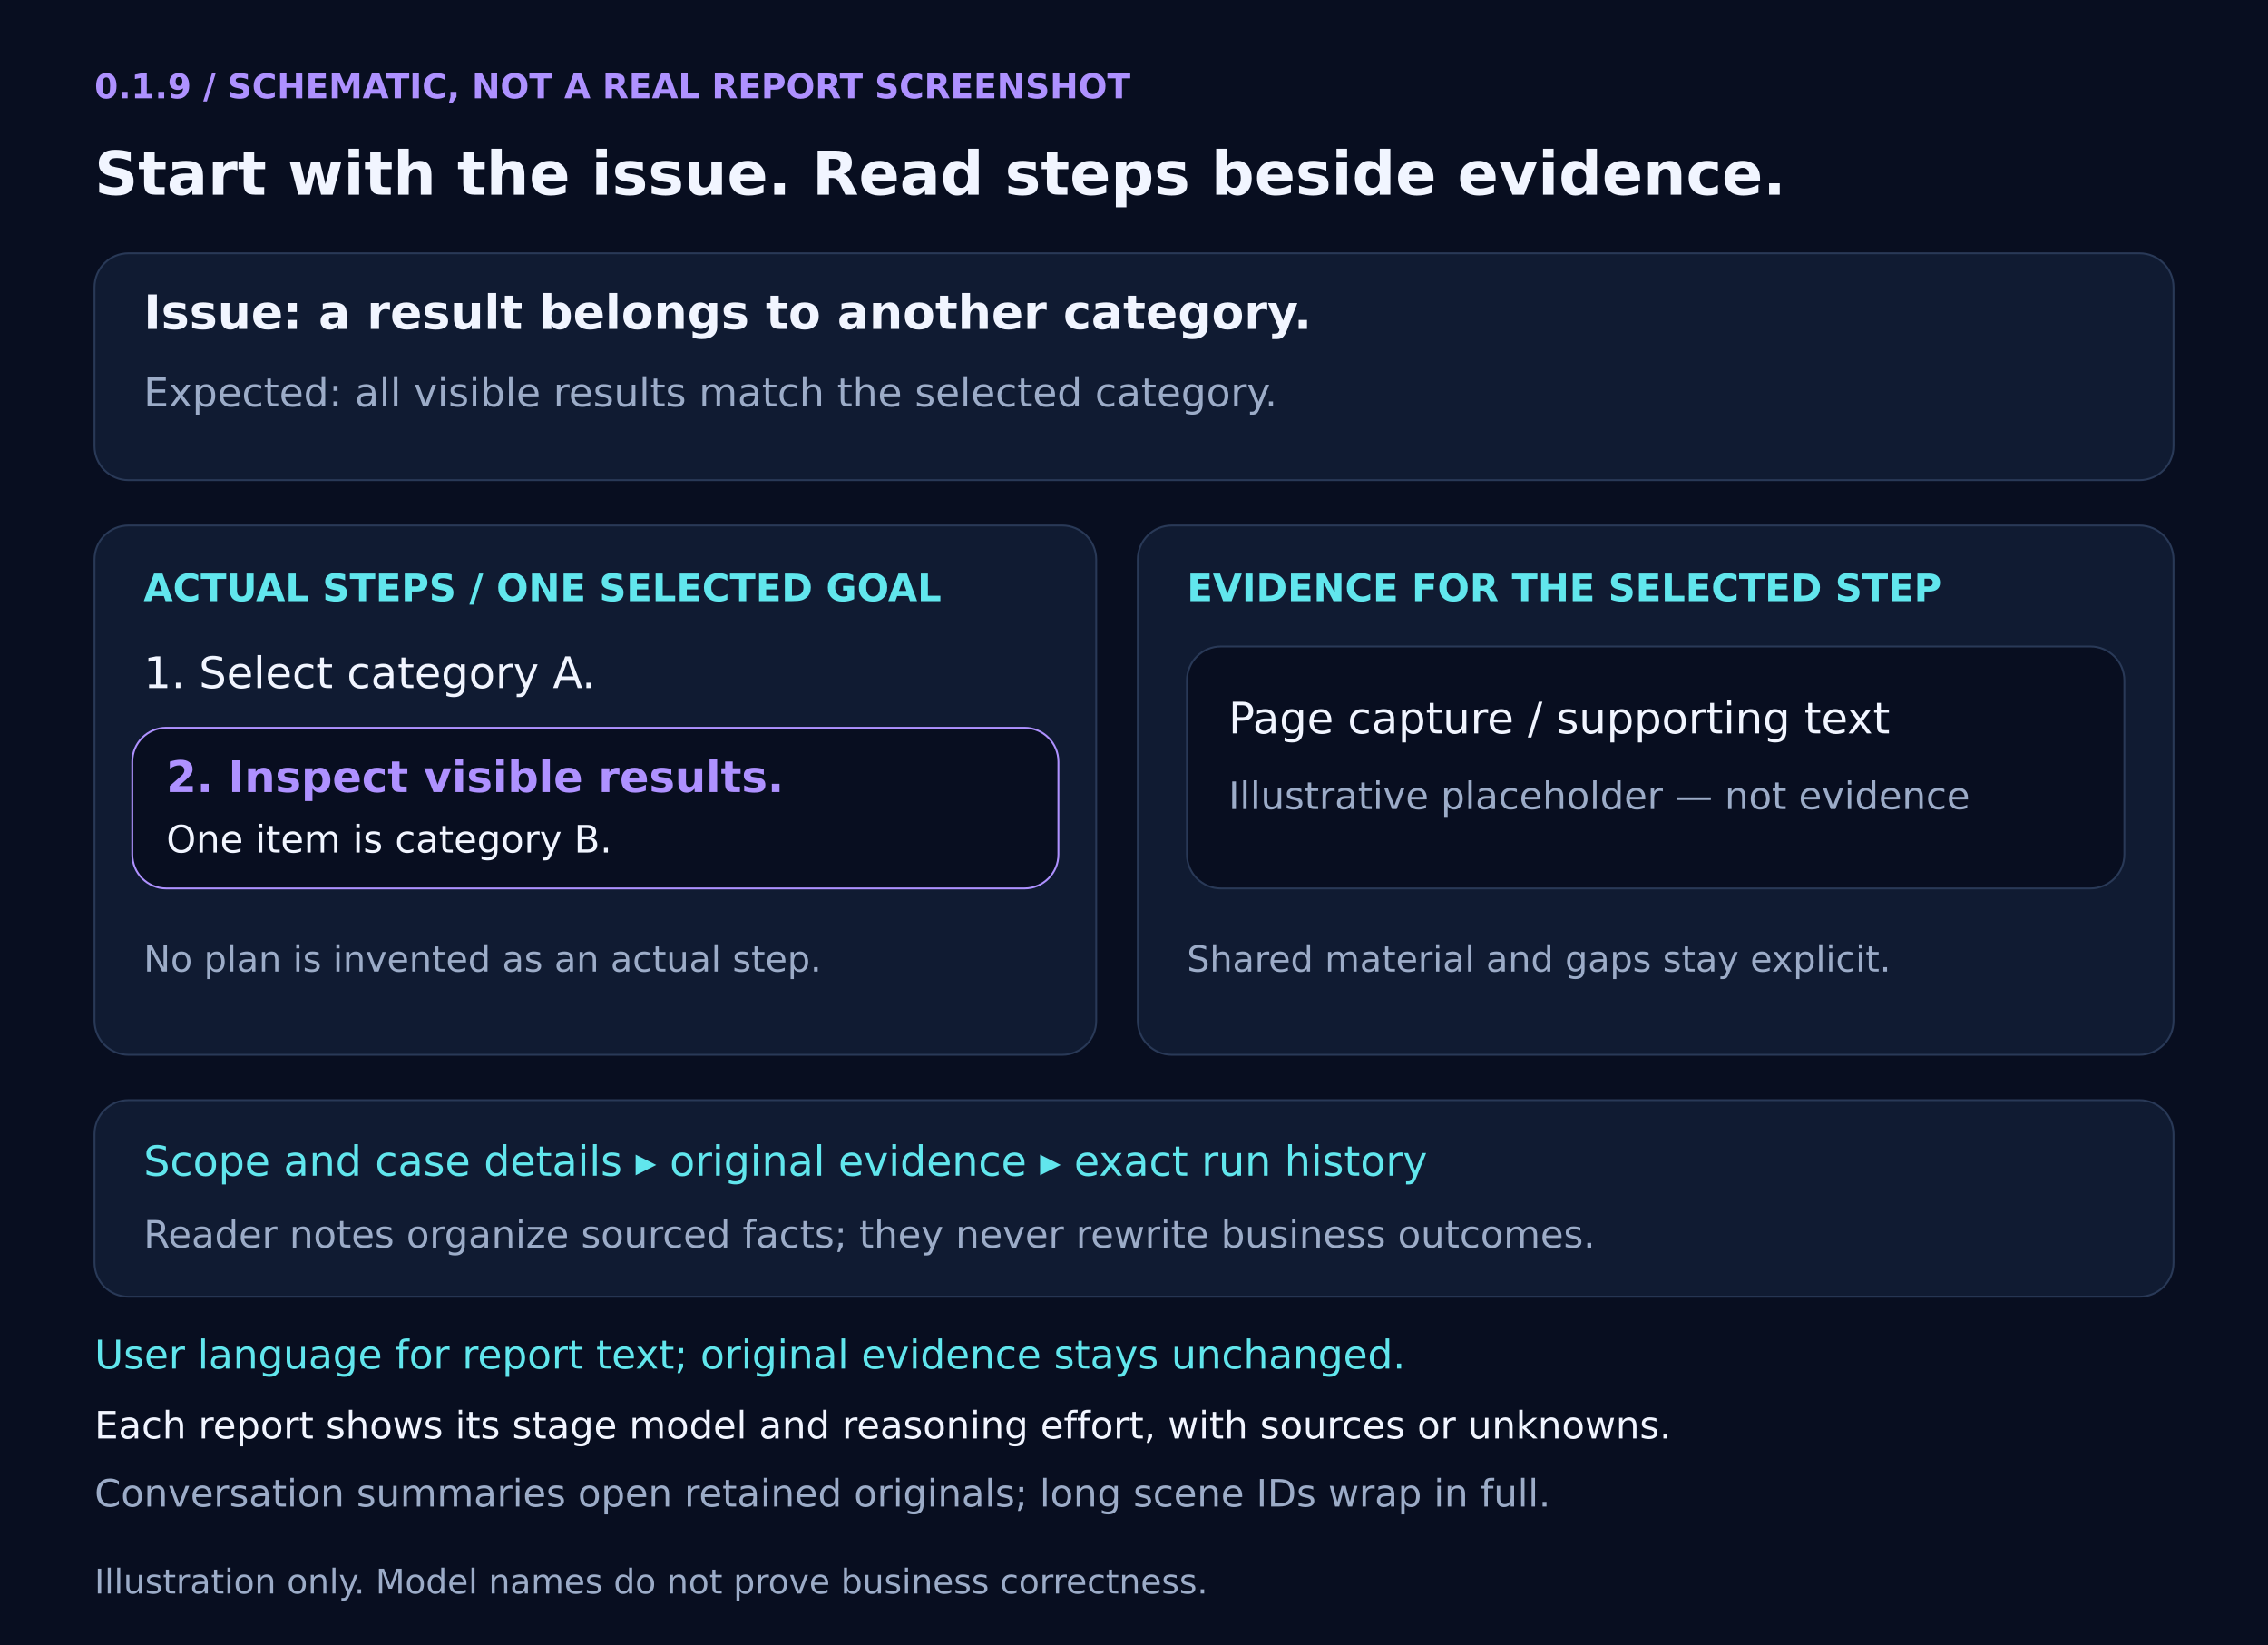
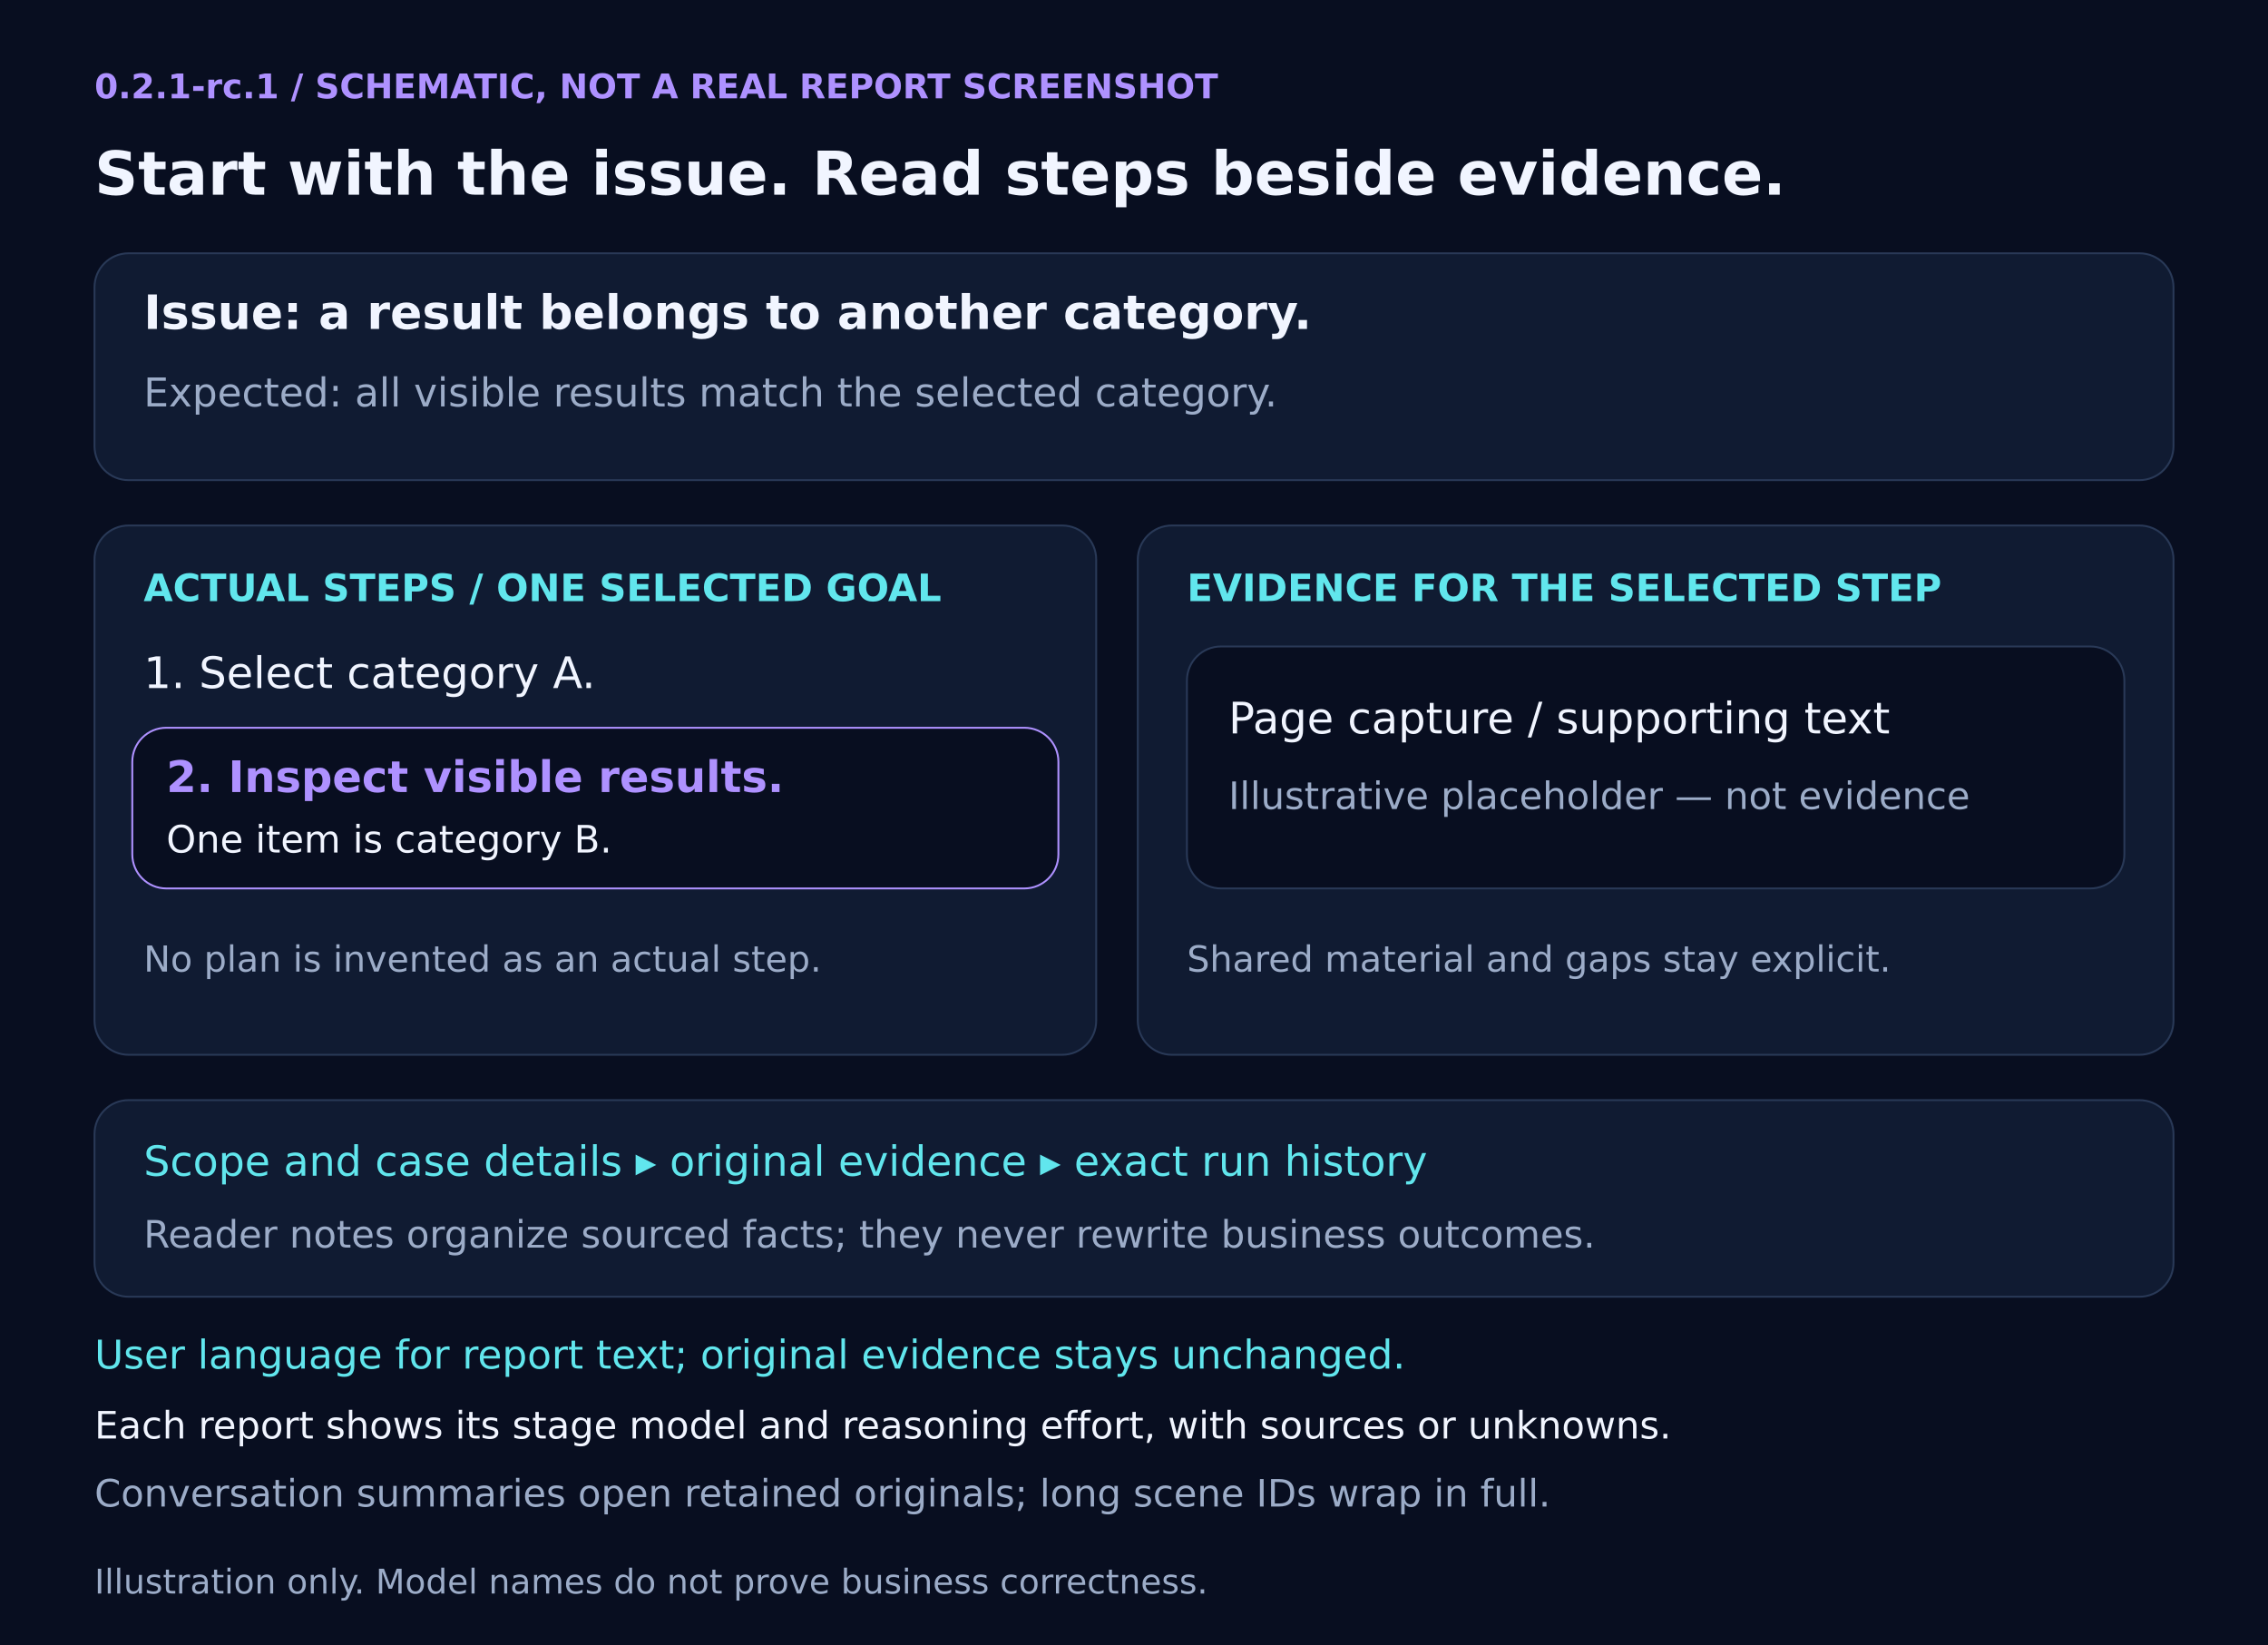
<svg xmlns="http://www.w3.org/2000/svg" width="1200" height="870" viewBox="0 0 1200 870" role="img" aria-label="Scheme B report reading — illustration">
  <defs>
    <linearGradient id="g">
      <stop stop-color="#61e6ed" />
      <stop offset="1" stop-color="#ae91ff" />
    </linearGradient>
    <marker id="arrow" markerWidth="8" markerHeight="8" refX="7" refY="4" orient="auto">
      <path d="M0,0 L8,4 L0,8" fill="#61e6ed" />
    </marker>
  </defs>
  <g font-family="DejaVu Sans, Noto Sans CJK SC, sans-serif">
    <rect x="0" y="0" width="1200" height="870" rx="0" fill="#080e20" stroke="#080e20" />
    <path d="M0,2 H1200" stroke="url(#g)" stroke-width="4" />
-     <text x="50" y="52" font-size="18" fill="#ae91ff" font-weight="700">0.1.9 / SCHEMATIC, NOT A REAL REPORT SCREENSHOT</text>
+     <text x="50" y="52" font-size="18" fill="#ae91ff" font-weight="700">0.2.1-rc.1 / SCHEMATIC, NOT A REAL REPORT SCREENSHOT</text>
    <text x="50" y="103" font-size="32" fill="#f1f5ff" font-weight="700">Start with the issue. Read steps beside evidence.</text>
    <rect x="50" y="134" width="1100" height="120" rx="18" fill="#101b32" stroke="#293957" />
    <text x="76" y="174" font-size="25" fill="#f1f5ff" font-weight="700">Issue: a result belongs to another category.</text>
    <text x="76" y="215" font-size="21" fill="#9cacc8" font-weight="400">Expected: all visible results match the selected category.</text>
    <rect x="50" y="278" width="530" height="280" rx="18" fill="#101b32" stroke="#293957" />
    <rect x="602" y="278" width="548" height="280" rx="18" fill="#101b32" stroke="#293957" />
    <text x="76" y="318" font-size="20" fill="#61e6ed" font-weight="700">ACTUAL STEPS / ONE SELECTED GOAL</text>
    <text x="76" y="364" font-size="23" fill="#f1f5ff" font-weight="400">1. Select category A.</text>
    <rect x="70" y="385" width="490" height="85" rx="18" fill="#080e20" stroke="#ae91ff" />
    <text x="88" y="419" font-size="23" fill="#ae91ff" font-weight="700">2. Inspect visible results.</text>
    <text x="88" y="451" font-size="20" fill="#f1f5ff" font-weight="400">One item is category B.</text>
    <text x="76" y="514" font-size="19" fill="#9cacc8" font-weight="400">No plan is invented as an actual step.</text>
    <text x="628" y="318" font-size="20" fill="#61e6ed" font-weight="700">EVIDENCE FOR THE SELECTED STEP</text>
    <rect x="628" y="342" width="496" height="128" rx="18" fill="#080e20" stroke="#293957" />
    <text x="650" y="388" font-size="23" fill="#f1f5ff" font-weight="400">Page capture / supporting text</text>
    <text x="650" y="428" font-size="20" fill="#9cacc8" font-weight="400">Illustrative placeholder — not evidence</text>
    <text x="628" y="514" font-size="19" fill="#9cacc8" font-weight="400">Shared material and gaps stay explicit.</text>
    <rect x="50" y="582" width="1100" height="104" rx="18" fill="#101b32" stroke="#293957" />
    <text x="76" y="622" font-size="22" fill="#61e6ed" font-weight="400">Scope and case details ▸ original evidence ▸ exact run history</text>
    <text x="76" y="660" font-size="20" fill="#9cacc8" font-weight="400">Reader notes organize sourced facts; they never rewrite business outcomes.</text>
    <text x="50" y="724" font-size="21" fill="#61e6ed" font-weight="400">User language for report text; original evidence stays unchanged.</text>
    <text x="50" y="761" font-size="20" fill="#f1f5ff" font-weight="400">Each report shows its stage model and reasoning effort, with sources or unknowns.</text>
    <text x="50" y="797" font-size="20" fill="#9cacc8" font-weight="400">Conversation summaries open retained originals; long scene IDs wrap in full.</text>
    <text x="50" y="843" font-size="18" fill="#9cacc8" font-weight="400">Illustration only. Model names do not prove business correctness.</text>
  </g>
</svg>
